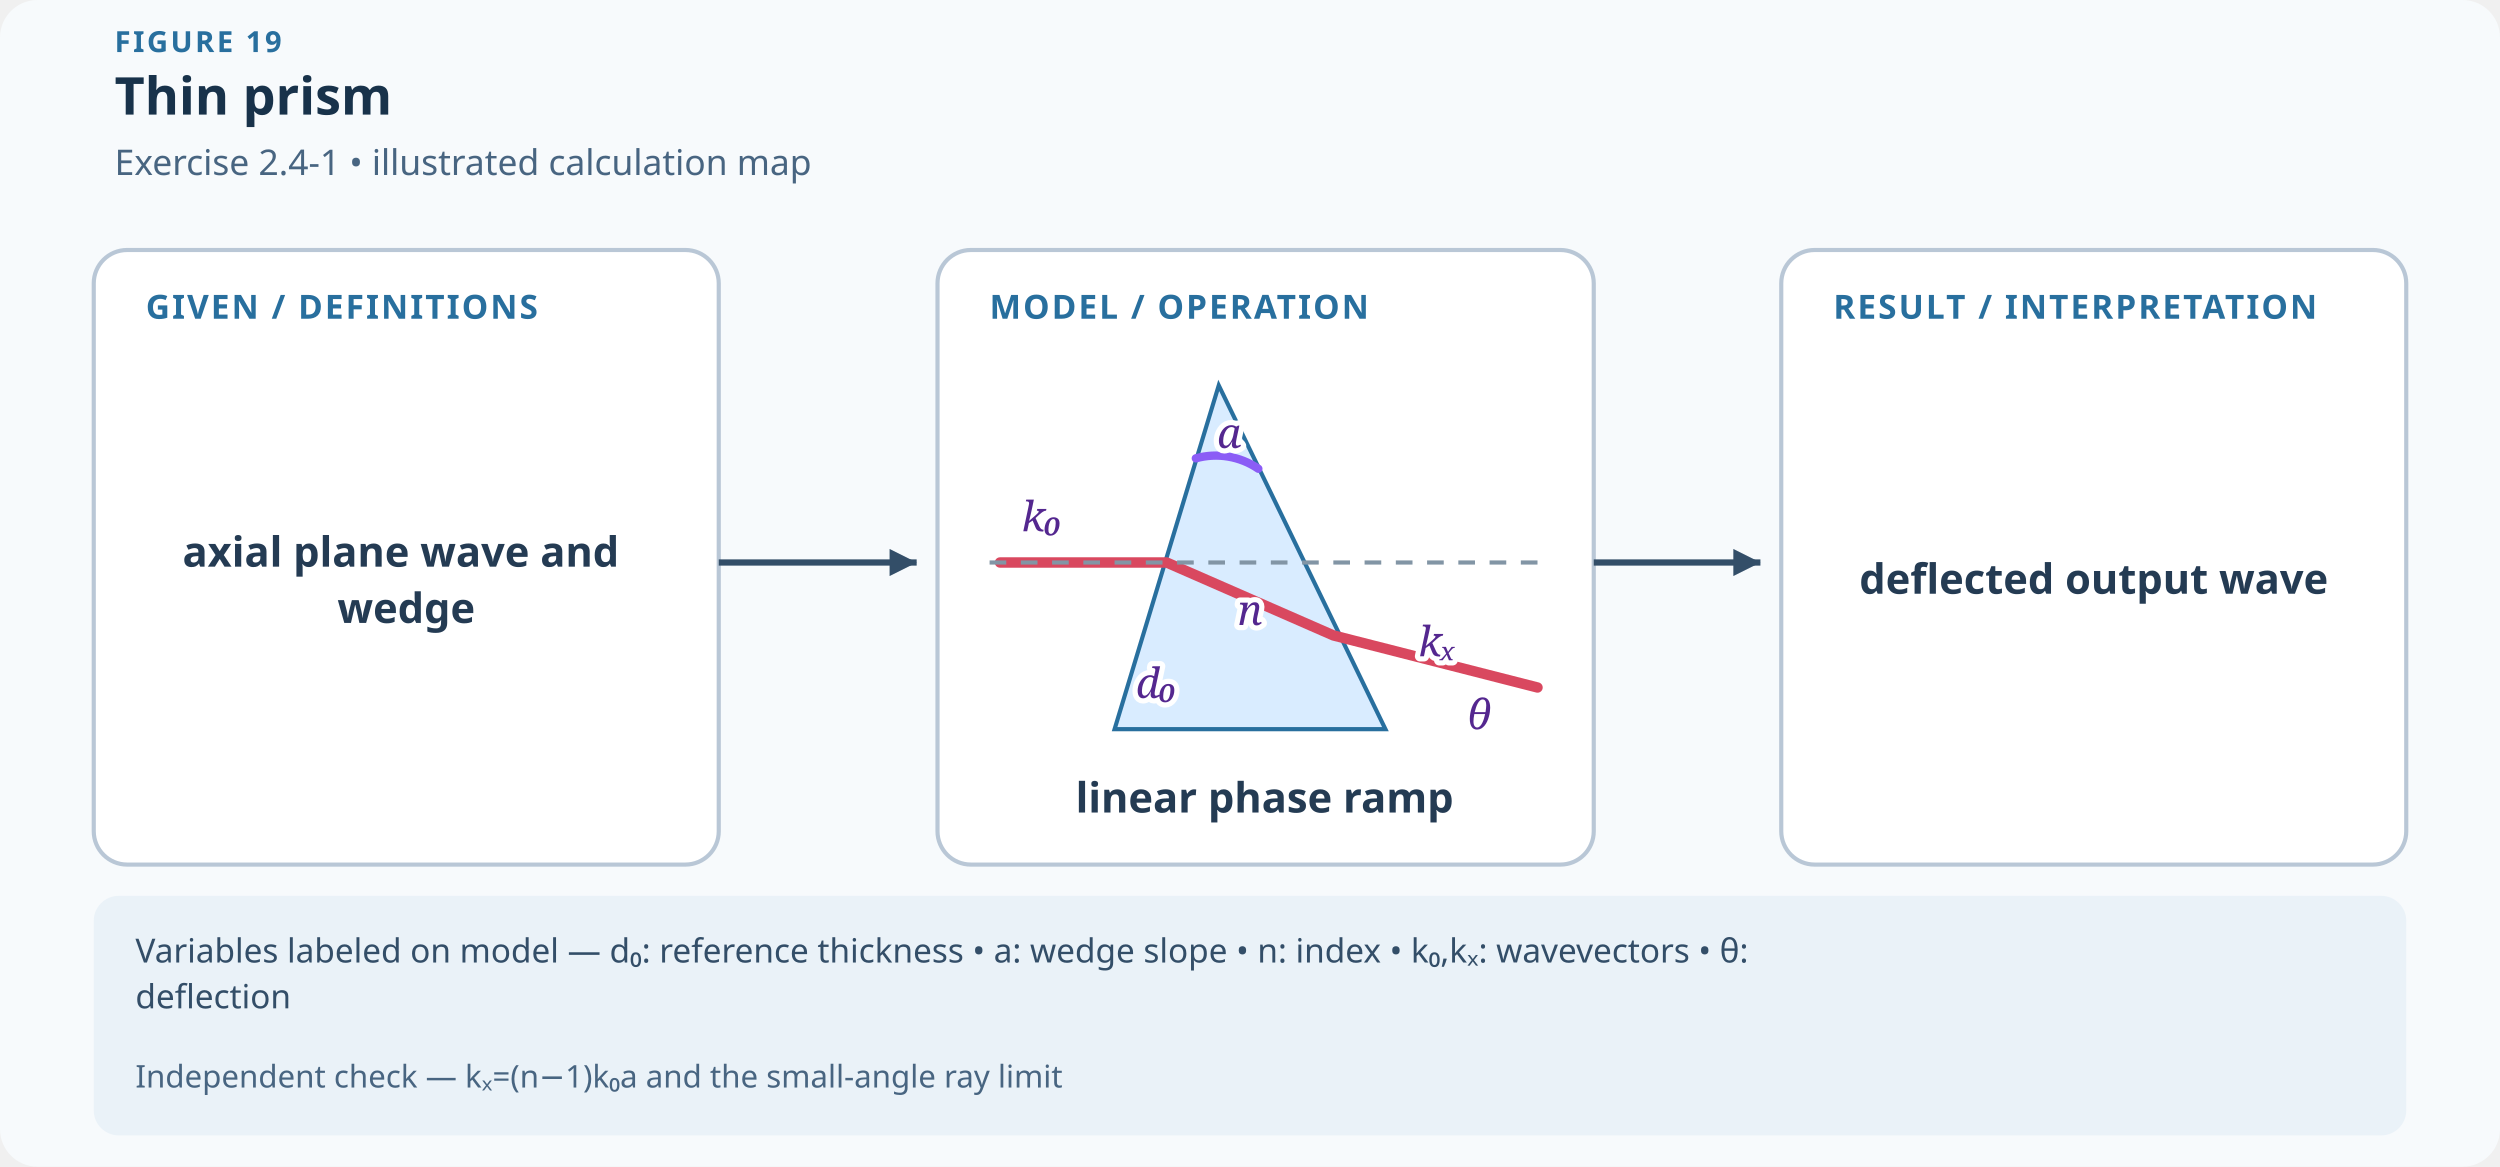
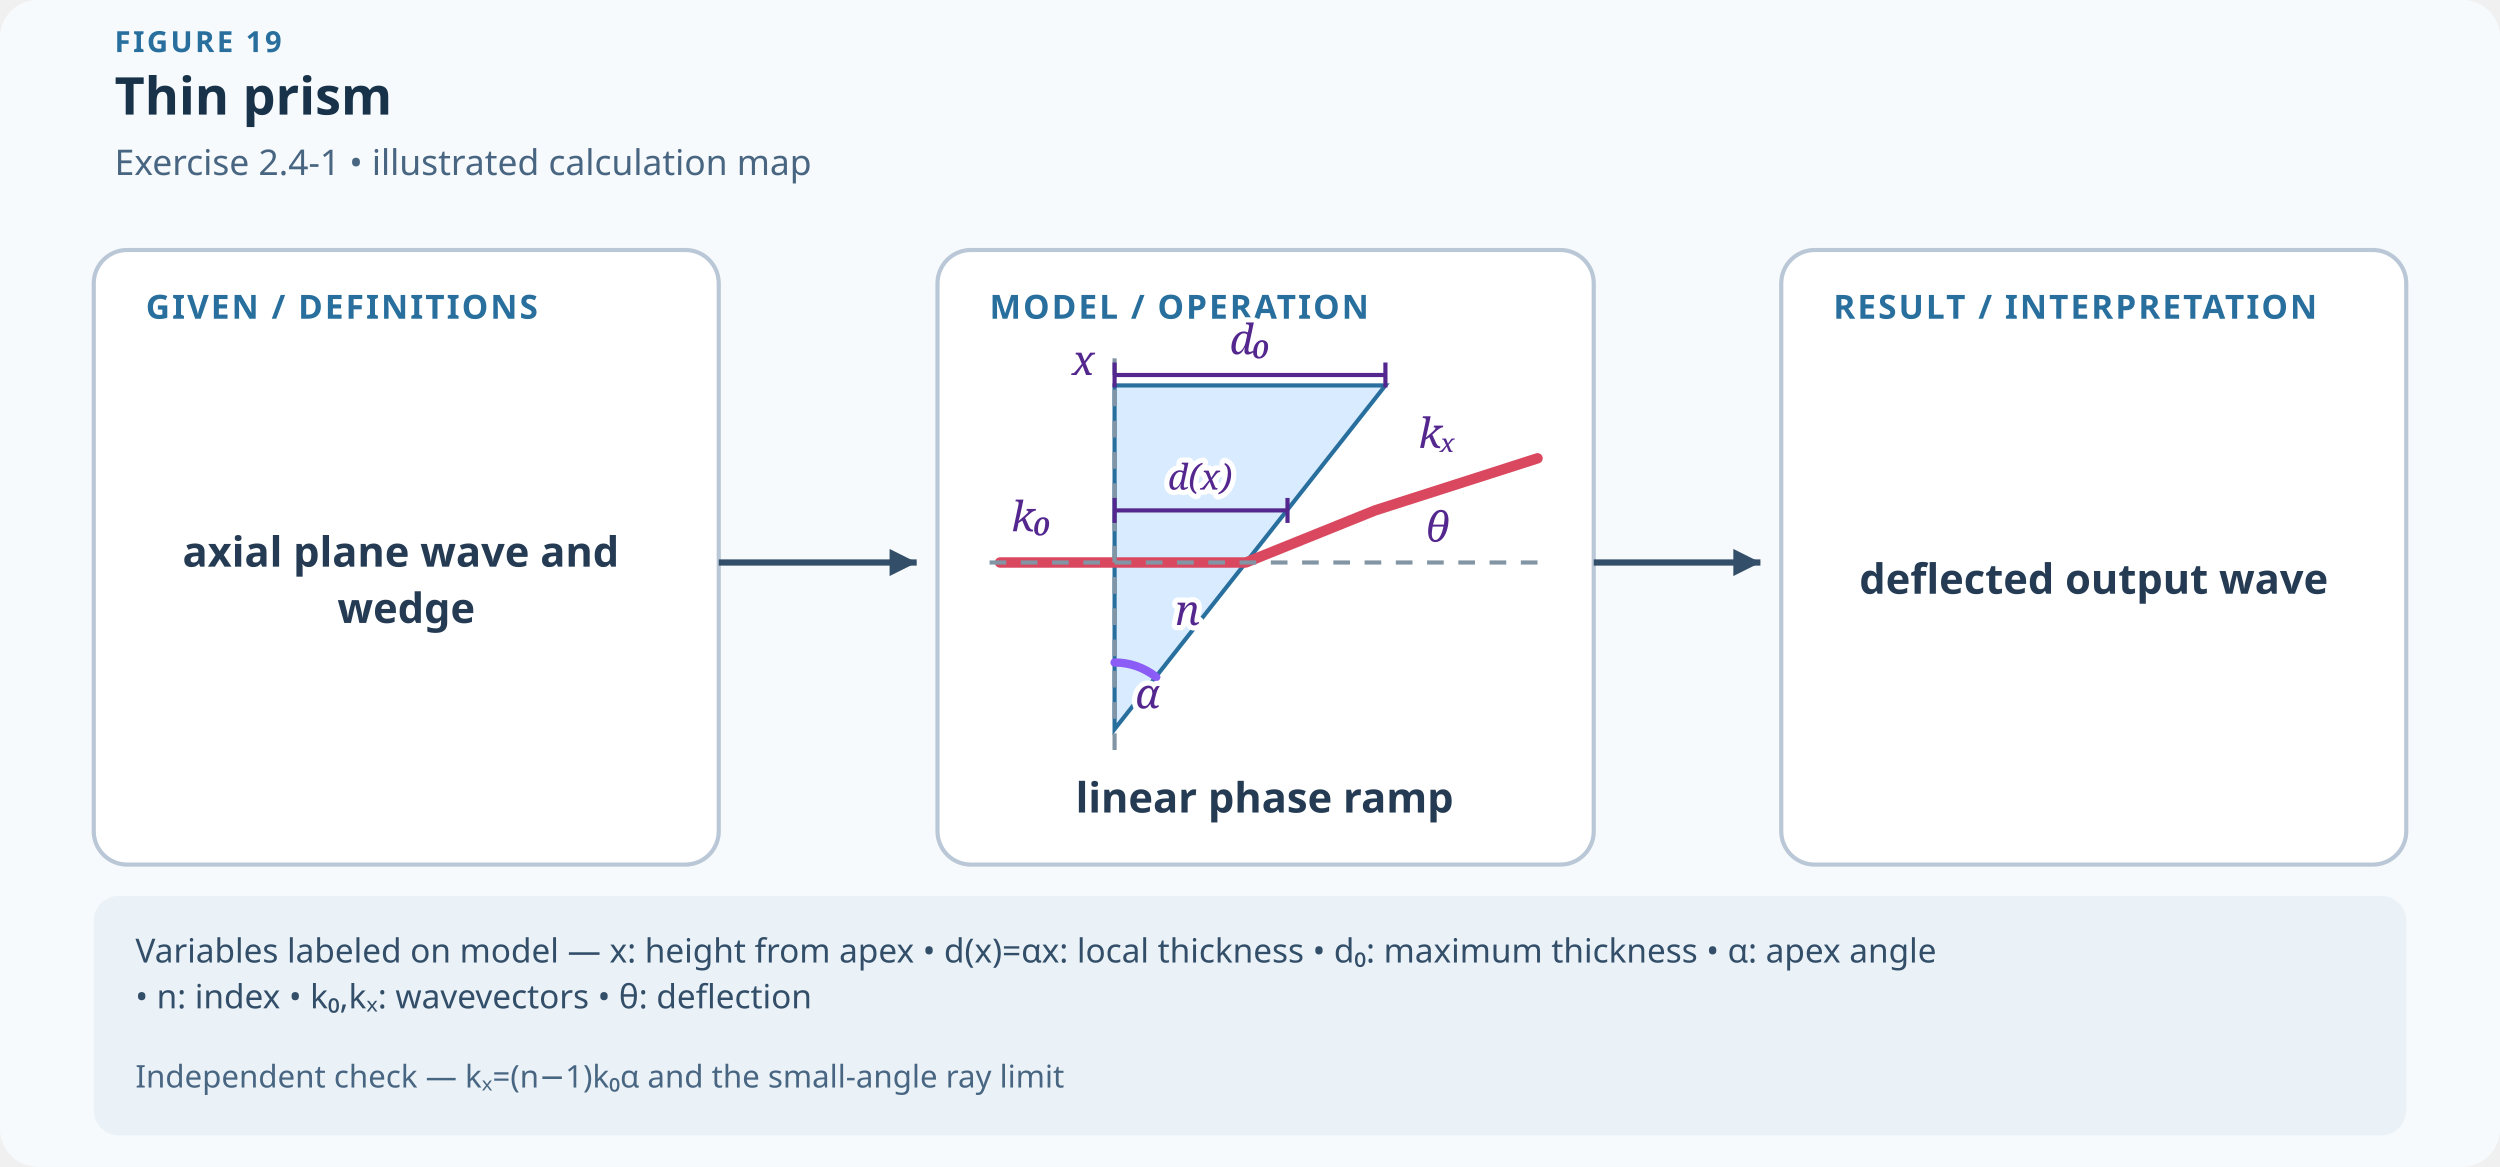
<svg xmlns="http://www.w3.org/2000/svg" width="1200" height="560" viewBox="0 0 1200 560" role="img" aria-labelledby="title desc" data-category="prism" data-figure="19">
  <defs>
    <style>
      .bg{fill:#f7fafc}.card{fill:#fff;stroke:#b9c7d6;stroke-width:2}.band{fill:#eaf2f8}.figureid{font:700 14px sans-serif;fill:#286f9e;letter-spacing:1.2px}.head{font:700 25px sans-serif;fill:#18324a}.sub{font:17px sans-serif;fill:#486581}.tag{font:700 16px sans-serif;fill:#286f9e;letter-spacing:1px}.label{font:700 20px sans-serif;fill:#243b53;text-anchor:middle}.legend{font:16px sans-serif;fill:#334e68}.check{font:15px sans-serif;fill:#486581}.accent{fill:none;stroke:#d9485f;stroke-width:5;stroke-linecap:round;stroke-linejoin:round}.accent2{fill:none;stroke:#8b5cf6;stroke-width:4;stroke-linecap:round;stroke-linejoin:round}.optic{fill:none;stroke:#286f9e;stroke-width:5}.thin{fill:none;stroke:#61788a;stroke-width:3}.axis{fill:none;stroke:#8295a5;stroke-width:2}.point{fill:#173f5f}.iconbox{fill:#edf7ff;stroke:#286f9e;stroke-width:3}.opticfill{fill:#286f9e}.layer1{fill:#d9ecff;stroke:#286f9e;stroke-width:2}.layer2{fill:#e7f7ee;stroke:#2b7a78;stroke-width:2}.icontext{font:italic 22px serif;fill:#6d28d9}.var{font:italic 20px serif;fill:#54278f;text-anchor:middle;paint-order:stroke;stroke:#fff;stroke-width:5px;stroke-linejoin:round}.smallvar{font-size:17px}.annotation{font:14px sans-serif;fill:#486581;text-anchor:middle;paint-order:stroke;stroke:#fff;stroke-width:4px}.callout{fill:none;stroke:#54278f;stroke-width:2}.tick{fill:none;stroke:#54278f;stroke-width:2}.flow{stroke:#334e68;stroke-width:3;marker-end:url(#arrow)}
    </style>
    <marker id="arrow" markerUnits="userSpaceOnUse" markerWidth="13" markerHeight="13" refX="13" refY="6.5" orient="auto">
      <path d="M0,0 L13,6.5 L0,13 Z" fill="#334e68" />
    </marker>
  </defs>
  <rect class="bg" width="1200" height="560" rx="18" />
  <text class="figureid" x="55" y="25">FIGURE 19</text>
  <text class="head" x="55" y="55">Thin prism</text>
  <text class="sub" x="55" y="84">Exercise 2.4-1 • illustrated calculation map</text>
  <rect class="card" x="45" y="120" width="300" height="295" rx="16" />
  <rect class="card" x="450" y="120" width="315" height="295" rx="16" />
  <rect class="card" x="855" y="120" width="300" height="295" rx="16" />
  <text class="tag" x="70" y="153">GIVEN / DEFINITIONS</text>
  <text class="tag" x="475" y="153">MODEL / OPERATION</text>
  <text class="tag" x="880" y="153">RESULT / INTERPRETATION</text>
  <text class="label" x="195">
    <tspan x="195" y="272">axial plane wave and</tspan>
    <tspan x="195" y="299">wedge</tspan>
  </text>
  <text class="label" x="607">
    <tspan x="607" y="390">linear phase ramp</tspan>
  </text>
  <text class="label" x="1005">
    <tspan x="1005" y="285">deflected output wave</tspan>
  </text>
  <line class="flow" x1="345" y1="270" x2="440" y2="270" />
  <line class="flow" x1="765" y1="270" x2="845" y2="270" />
-   <path class="layer1" d="M535 350 L585 185 L665 350 Z" />
-   <path class="accent" d="M480 270 L560 270 L640 305 L738 330" />
+   <path class="layer1" d="M535 350 L535 185 L665 185 Z" />
+   <path class="accent" d="M480 270 L598 270 L660 245 L738 220" />
  <line class="axis" x1="475" y1="270" x2="740" y2="270" stroke-dasharray="8 7" />
-   <path class="accent2" d="M574 220 A36 36 0 0 1 604 225" />
+   <line class="axis" x1="535" y1="360" x2="535" y2="170" stroke-dasharray="8 7" />
+   <path class="accent2" d="M535 318 A32 32 0 0 1 555 325" />
  <g id="variable-labels">
-     <text class="var" x="555" y="335">d₀</text>
-     <text class="var" x="590" y="215">a</text>
-     <text class="var" x="600" y="300">n</text>
-     <text class="var" x="500" y="255">k₀</text>
-     <text class="var" x="690" y="315">kₓ</text>
-     <text class="var" x="710" y="350">θ</text>
+     <line class="callout" x1="535" y1="180" x2="665" y2="180" />
+     <path class="tick" d="M535 174 V186 M665 174 V186" />
+     <text class="var" x="600" y="170">d₀</text>
+     <line class="callout" x1="535" y1="245" x2="618" y2="245" />
+     <path class="tick" d="M535 239 V251 M618 239 V251" />
+     <text class="var smallvar" x="576" y="235">d(x)</text>
+     <text class="var" x="551" y="340">α</text>
+     <text class="var" x="520" y="180">x</text>
+     <text class="var" x="570" y="300">n</text>
+     <text class="var" x="495" y="255">k₀</text>
+     <text class="var" x="690" y="215">kₓ</text>
+     <text class="var" x="690" y="260">θ</text>
  </g>
  <rect class="band" x="45" y="430" width="1110" height="115" rx="12" />
  <text class="legend" x="65">
-     <tspan x="65" y="462">Variables labeled on model — d₀: reference thickness • a: wedge slope • n: index • k₀,kₓ: wavevectors • θ:</tspan>
-     <tspan x="65" y="484">deflection</tspan>
+     <tspan x="65" y="462">Variables labeled on model — x: height from apex • d(x)=αx: local thickness • d₀: maximum thickness • α: apex angle</tspan>
+     <tspan x="65" y="484">• n: index • k₀,kₓ: wavevectors • θ: deflection</tspan>
  </text>
  <text class="check" x="65">
-     <tspan x="65" y="522">Independent check — kₓ=(n−1)k₀a and the small-angle ray limit</tspan>
+     <tspan x="65" y="522">Independent check — kₓ=(n−1)k₀α and the small-angle ray limit</tspan>
  </text>
</svg>
